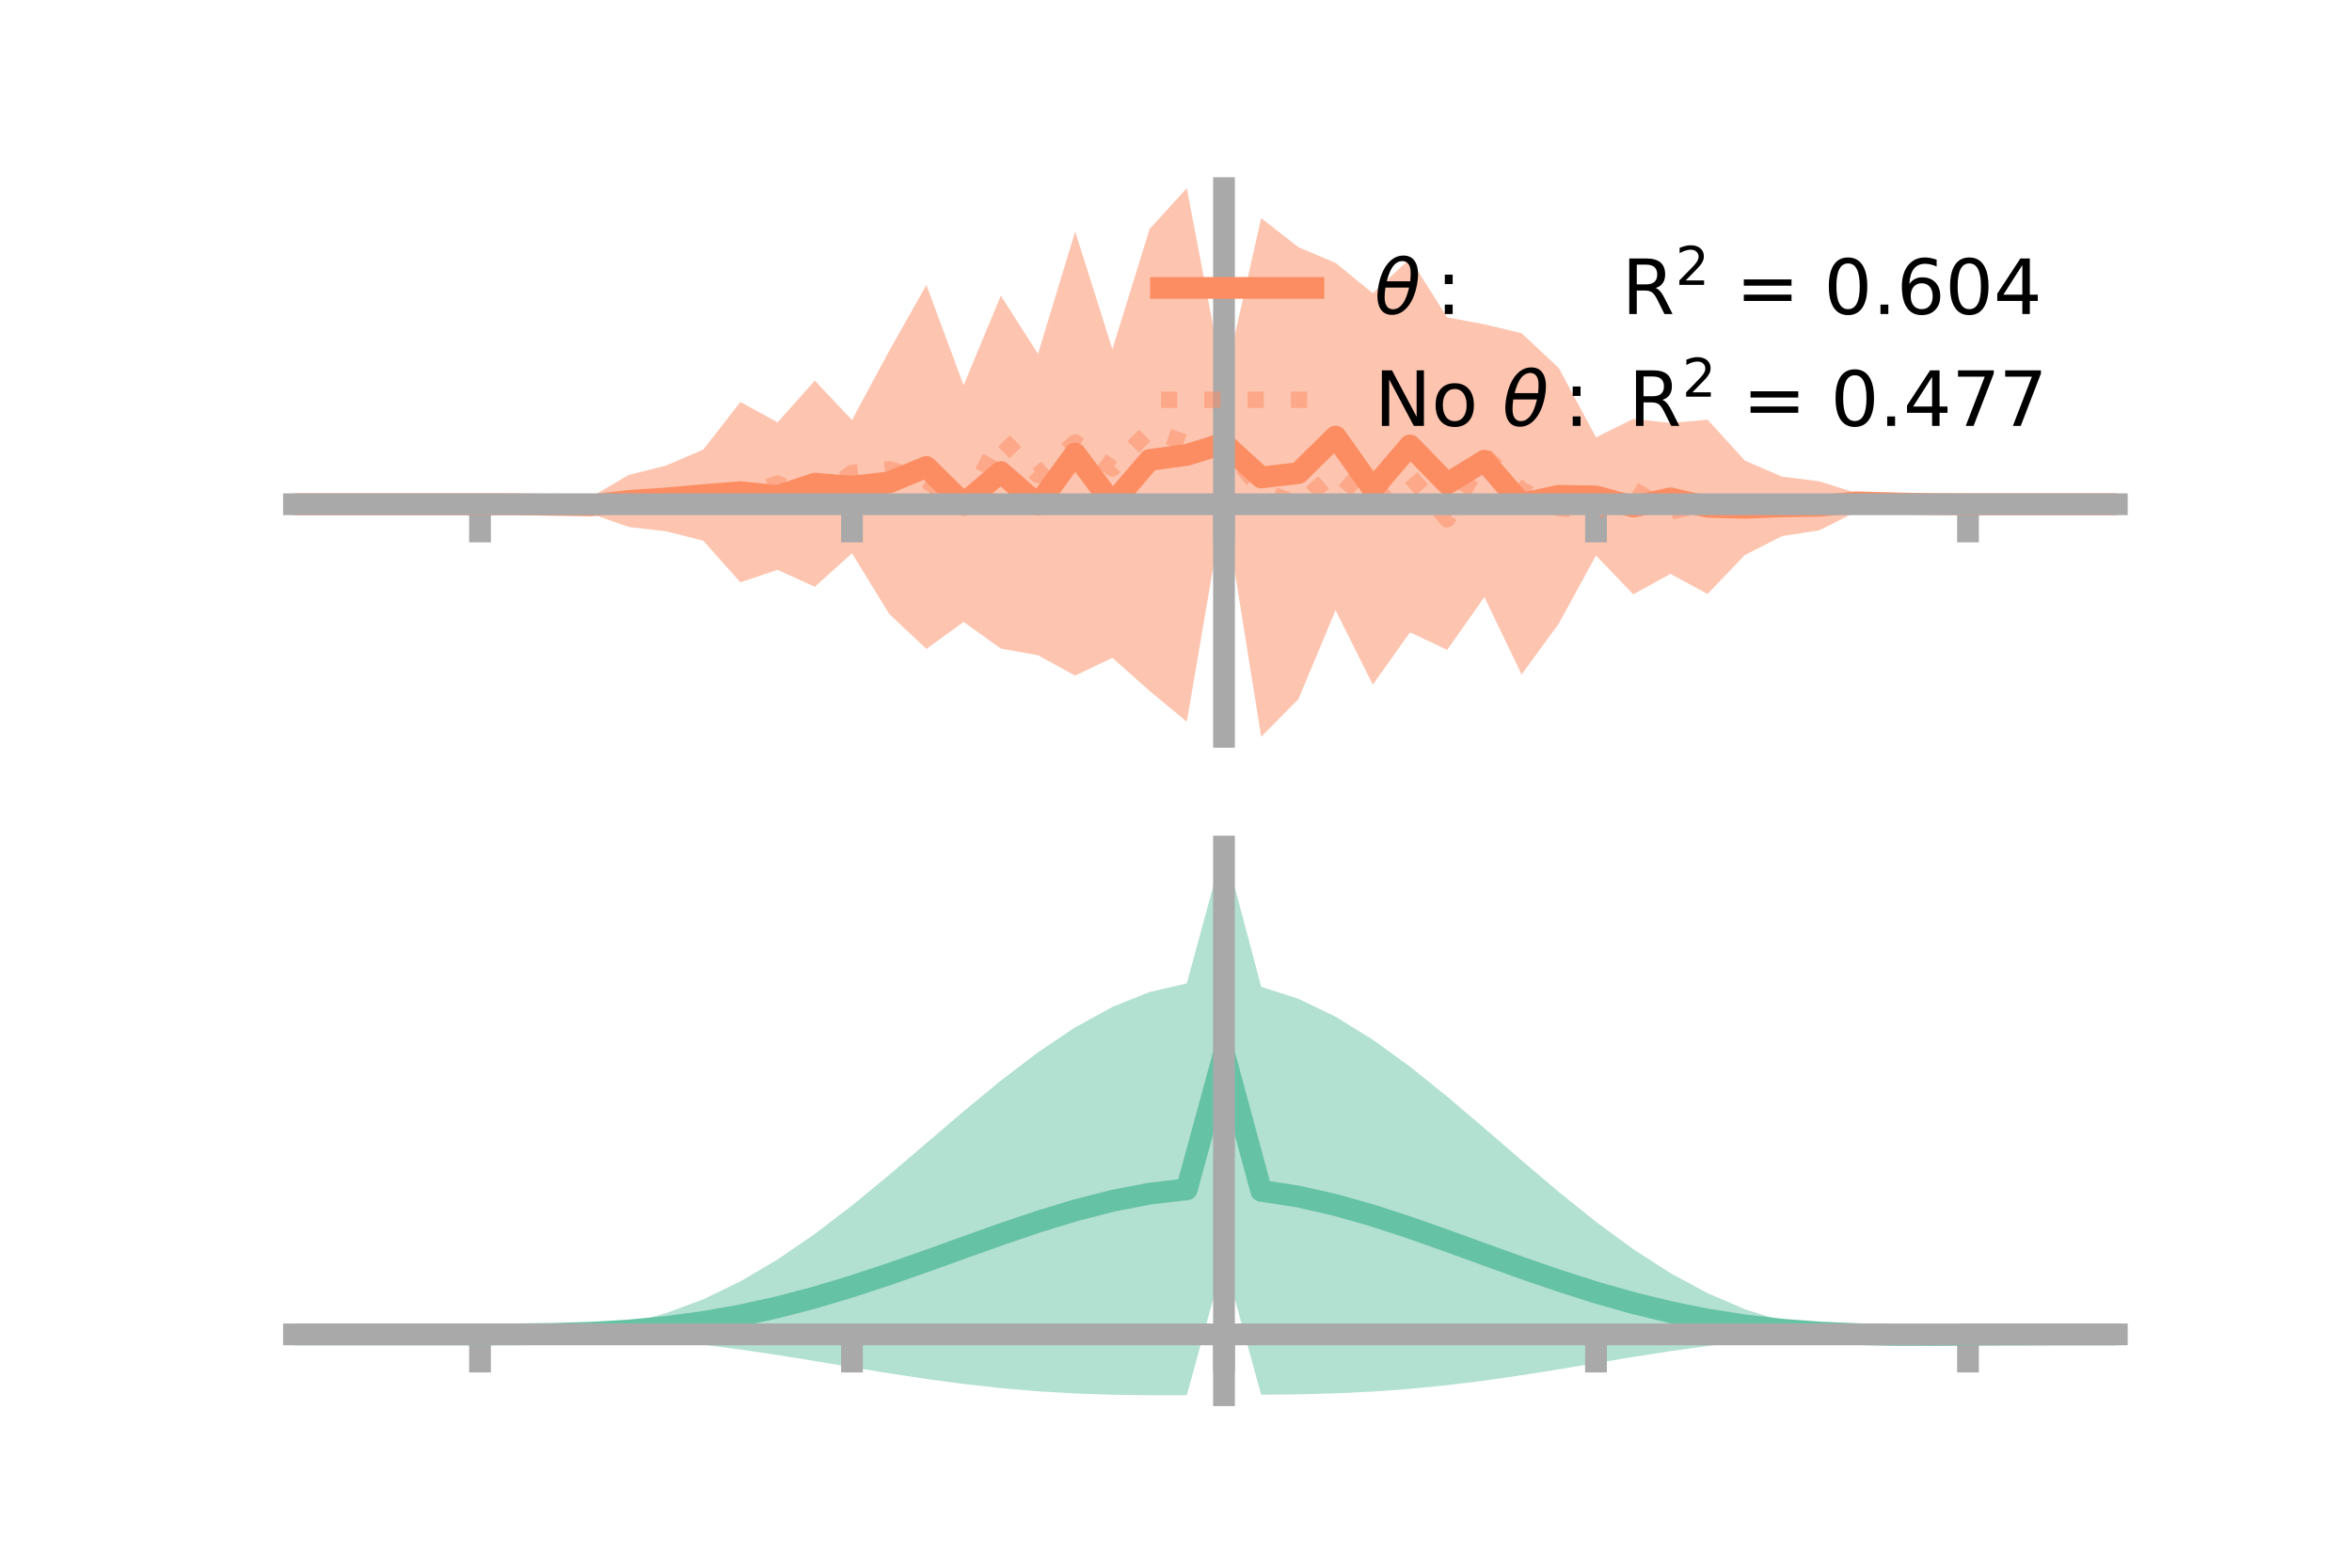
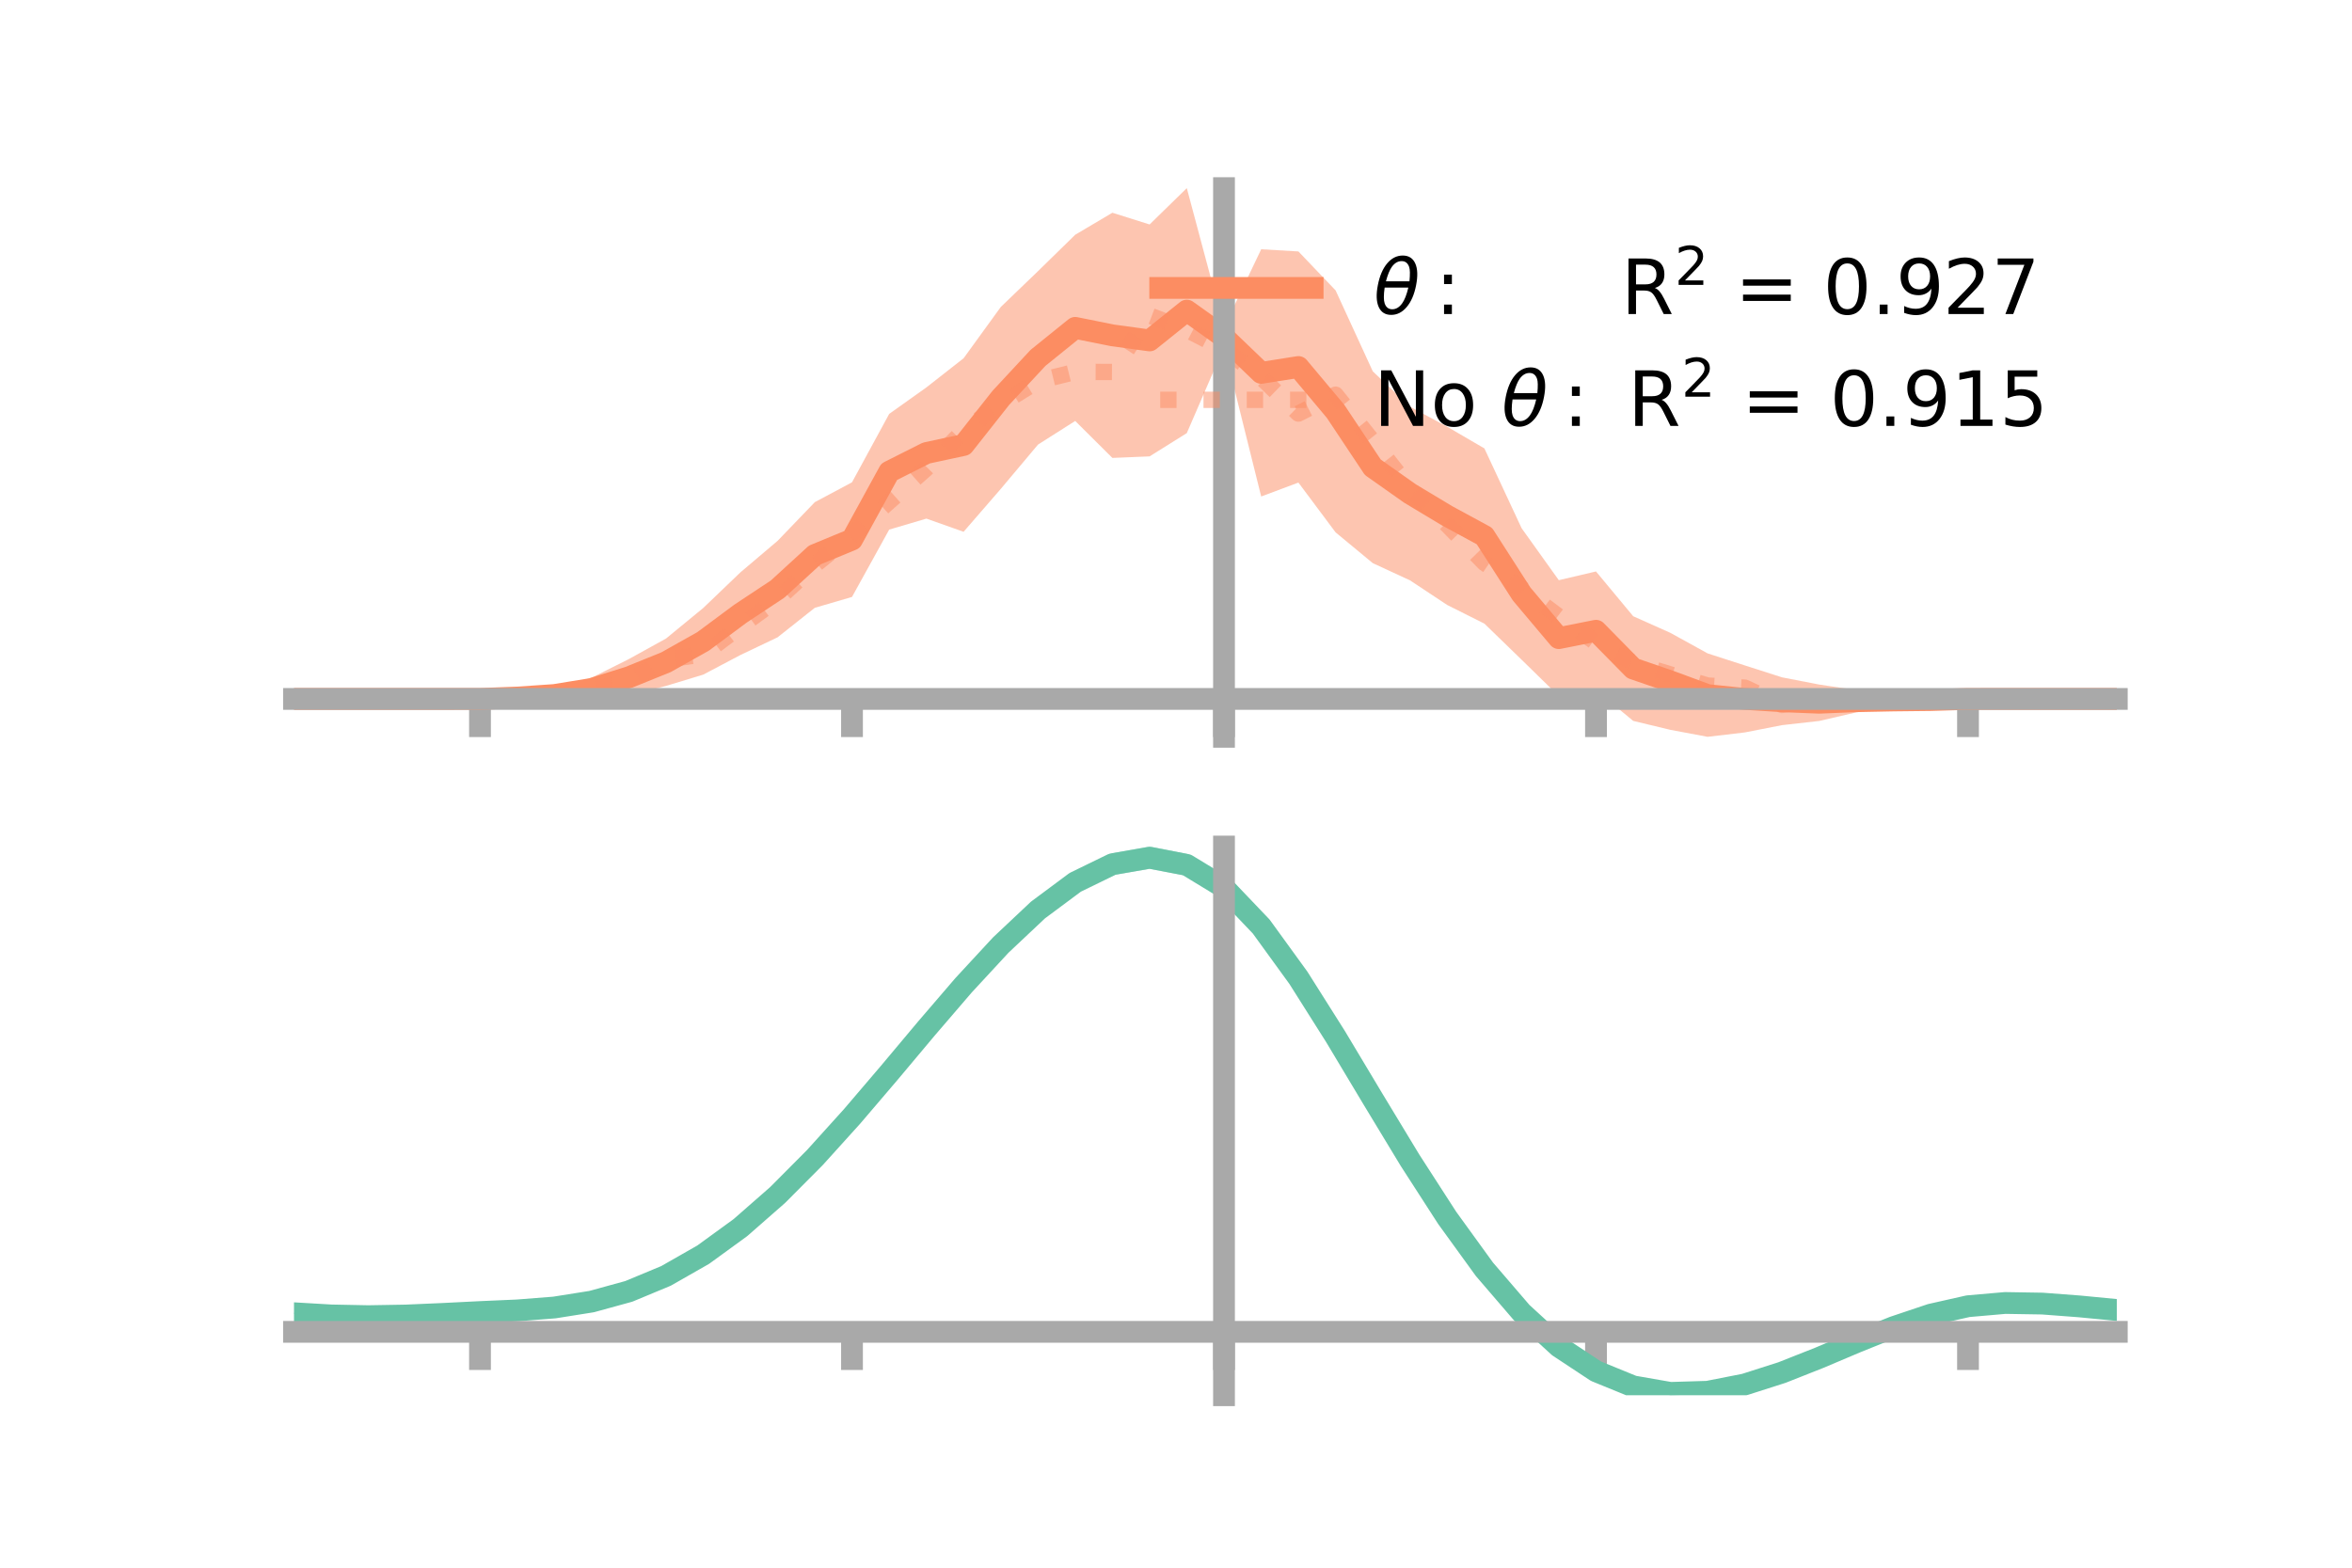
<svg xmlns="http://www.w3.org/2000/svg" xmlns:xlink="http://www.w3.org/1999/xlink" height="144pt" version="1.1" viewBox="0 0 216 144" width="216pt">
  <defs>
    <style type="text/css">*{stroke-linecap:butt;stroke-linejoin:round;}</style>
  </defs>
  <g id="figure_1">
    <g id="patch_1">
      <path d="M 0 144  L 216 144  L 216 0  L 0 0  z " style="fill:none;" />
    </g>
    <g id="axes_1">
      <g id="patch_2">
        <path d="M 27 67.68  L 194.4 67.68  L 194.4 17.28  L 27 17.28  z " style="fill:none;" />
      </g>
      <g id="PolyCollection_1">
-         <path clip-path="url(#p80e6b6b008)" d="M 27 46.317  L 27 46.317  L 30.416 46.317  L 33.833 46.317  L 37.249 46.317  L 40.665 46.317  L 44.082 46.317  L 47.498 46.248  L 50.914 45.37  L 54.331 45.623  L 57.747 43.619  L 61.163 42.764  L 64.58 41.297  L 67.996 36.926  L 71.412 38.791  L 74.829 34.96  L 78.245 38.578  L 81.661 32.229  L 85.078 26.175  L 88.494 35.389  L 91.91 27.156  L 95.327 32.497  L 98.743 21.263  L 102.159 32.078  L 105.576 21.036  L 108.992 17.28  L 112.408 35.157  L 115.824 20.038  L 119.241 22.701  L 122.657 24.151  L 126.073 26.936  L 129.49 23.754  L 132.906 29.153  L 136.322 29.79  L 139.739 30.607  L 143.155 33.806  L 146.571 40.175  L 149.988 38.476  L 153.404 38.848  L 156.82 38.549  L 160.237 42.301  L 163.653 43.781  L 167.069 44.206  L 170.486 45.285  L 173.902 45.243  L 177.318 46.187  L 180.735 46.317  L 184.151 46.317  L 187.567 46.317  L 190.984 46.317  L 194.4 46.317  L 194.4 46.317  L 194.4 46.317  L 190.984 46.317  L 187.567 46.317  L 184.151 46.317  L 180.735 46.317  L 177.318 46.417  L 173.902 47.237  L 170.486 47.005  L 167.069 48.718  L 163.653 49.244  L 160.237 50.989  L 156.82 54.558  L 153.404 52.713  L 149.988 54.594  L 146.571 51.025  L 143.155 57.279  L 139.739 61.954  L 136.322 54.848  L 132.906 59.694  L 129.49 58.084  L 126.073 62.891  L 122.657 56.053  L 119.241 64.219  L 115.824 67.68  L 112.408 46.305  L 108.992 66.293  L 105.576 63.467  L 102.159 60.425  L 98.743 62.058  L 95.327 60.193  L 91.91 59.572  L 88.494 57.127  L 85.078 59.609  L 81.661 56.394  L 78.245 50.822  L 74.829 53.898  L 71.412 52.342  L 67.996 53.488  L 64.58 49.665  L 61.163 48.804  L 57.747 48.405  L 54.331 47.208  L 50.914 47.37  L 47.498 46.405  L 44.082 46.317  L 40.665 46.317  L 37.249 46.317  L 33.833 46.317  L 30.416 46.317  L 27 46.317  z " style="fill:#fc8d62;fill-opacity:0.5;" />
+         <path clip-path="url(#p6559b26d4c)" d="M 27 64.201  L 27 64.201  L 30.416 64.201  L 33.833 64.201  L 37.249 64.201  L 40.665 64.201  L 44.082 64.189  L 47.498 63.872  L 50.914 63.264  L 54.331 62.254  L 57.747 60.542  L 61.163 58.655  L 64.58 55.85  L 67.996 52.576  L 71.412 49.679  L 74.829 46.126  L 78.245 44.303  L 81.661 38.018  L 85.078 35.585  L 88.494 32.907  L 91.91 28.195  L 95.327 24.907  L 98.743 21.564  L 102.159 19.541  L 105.576 20.619  L 108.992 17.28  L 112.408 30.06  L 115.824 22.897  L 119.241 23.096  L 122.657 26.674  L 126.073 34.11  L 129.49 37.355  L 132.906 39.197  L 136.322 41.188  L 139.739 48.518  L 143.155 53.293  L 146.571 52.491  L 149.988 56.604  L 153.404 58.131  L 156.82 60.016  L 160.237 61.122  L 163.653 62.217  L 167.069 62.879  L 170.486 63.389  L 173.902 63.765  L 177.318 64.109  L 180.735 64.193  L 184.151 64.201  L 187.567 64.201  L 190.984 64.201  L 194.4 64.201  L 194.4 64.201  L 194.4 64.201  L 190.984 64.201  L 187.567 64.201  L 184.151 64.201  L 180.735 64.212  L 177.318 64.499  L 173.902 64.919  L 170.486 65.433  L 167.069 66.224  L 163.653 66.609  L 160.237 67.278  L 156.82 67.68  L 153.404 67.04  L 149.988 66.218  L 146.571 63.384  L 143.155 63.939  L 139.739 60.597  L 136.322 57.284  L 132.906 55.57  L 129.49 53.308  L 126.073 51.728  L 122.657 48.901  L 119.241 44.327  L 115.824 45.606  L 112.408 31.883  L 108.992 39.783  L 105.576 41.921  L 102.159 42.063  L 98.743 38.666  L 95.327 40.838  L 91.91 44.905  L 88.494 48.847  L 85.078 47.637  L 81.661 48.647  L 78.245 54.832  L 74.829 55.83  L 71.412 58.539  L 67.996 60.167  L 64.58 61.969  L 61.163 63.006  L 57.747 63.886  L 54.331 64.312  L 50.914 64.415  L 47.498 64.271  L 44.082 64.21  L 40.665 64.201  L 37.249 64.201  L 33.833 64.201  L 30.416 64.201  L 27 64.201  z " style="fill:#fc8d62;fill-opacity:0.5;" />
      </g>
      <g id="matplotlib.axis_1">
        <g id="xtick_1">
          <g id="line2d_1">
            <defs>
-               <path d="M 0 0  L 0 3.5  " id="m0657144568" style="stroke:#a9a9a9;stroke-width:2;" />
+               <path d="M 0 0  L 0 3.5  " id="me2bae1fe21" style="stroke:#a9a9a9;stroke-width:2;" />
            </defs>
            <g>
-               <use style="fill:#a9a9a9;stroke:#a9a9a9;stroke-width:2;" x="44.082" xlink:href="#m0657144568" y="46.317" />
+               <use style="fill:#a9a9a9;stroke:#a9a9a9;stroke-width:2;" x="44.082" xlink:href="#me2bae1fe21" y="64.201" />
            </g>
          </g>
        </g>
        <g id="xtick_2">
          <g id="line2d_2">
            <g>
-               <use style="fill:#a9a9a9;stroke:#a9a9a9;stroke-width:2;" x="78.245" xlink:href="#m0657144568" y="46.317" />
+               <use style="fill:#a9a9a9;stroke:#a9a9a9;stroke-width:2;" x="78.245" xlink:href="#me2bae1fe21" y="64.201" />
            </g>
          </g>
        </g>
        <g id="xtick_3">
          <g id="line2d_3">
            <g>
-               <use style="fill:#a9a9a9;stroke:#a9a9a9;stroke-width:2;" x="112.408" xlink:href="#m0657144568" y="46.317" />
+               <use style="fill:#a9a9a9;stroke:#a9a9a9;stroke-width:2;" x="112.408" xlink:href="#me2bae1fe21" y="64.201" />
            </g>
          </g>
        </g>
        <g id="xtick_4">
          <g id="line2d_4">
            <g>
-               <use style="fill:#a9a9a9;stroke:#a9a9a9;stroke-width:2;" x="146.571" xlink:href="#m0657144568" y="46.317" />
+               <use style="fill:#a9a9a9;stroke:#a9a9a9;stroke-width:2;" x="146.571" xlink:href="#me2bae1fe21" y="64.201" />
            </g>
          </g>
        </g>
        <g id="xtick_5">
          <g id="line2d_5">
            <g>
-               <use style="fill:#a9a9a9;stroke:#a9a9a9;stroke-width:2;" x="180.735" xlink:href="#m0657144568" y="46.317" />
+               <use style="fill:#a9a9a9;stroke:#a9a9a9;stroke-width:2;" x="180.735" xlink:href="#me2bae1fe21" y="64.201" />
            </g>
          </g>
        </g>
      </g>
      <g id="matplotlib.axis_2" />
      <g id="line2d_6">
-         <path clip-path="url(#p80e6b6b008)" d="M 27 46.317  L 30.416 46.317  L 33.833 46.317  L 37.249 46.317  L 40.665 46.317  L 44.082 46.317  L 47.498 46.326  L 50.914 46.37  L 54.331 46.415  L 57.747 46.012  L 61.163 45.784  L 64.58 45.481  L 67.996 45.207  L 71.412 45.566  L 74.829 44.429  L 78.245 44.7  L 81.661 44.311  L 85.078 42.892  L 88.494 46.258  L 91.91 43.364  L 95.327 46.345  L 98.743 41.66  L 102.159 46.252  L 105.576 42.252  L 108.992 41.786  L 112.408 40.731  L 115.824 43.859  L 119.241 43.46  L 122.657 40.102  L 126.073 44.913  L 129.49 40.919  L 132.906 44.423  L 136.322 42.319  L 139.739 46.281  L 143.155 45.542  L 146.571 45.6  L 149.988 46.535  L 153.404 45.78  L 156.82 46.554  L 160.237 46.645  L 163.653 46.513  L 167.069 46.462  L 170.486 46.145  L 173.902 46.24  L 177.318 46.302  L 180.735 46.317  L 184.151 46.317  L 187.567 46.317  L 190.984 46.317  L 194.4 46.317  " style="fill:none;stroke:#fc8d62;stroke-linecap:square;stroke-width:2;" />
+         <path clip-path="url(#p6559b26d4c)" d="M 27 64.201  L 30.416 64.201  L 33.833 64.201  L 37.249 64.201  L 40.665 64.201  L 44.082 64.199  L 47.498 64.072  L 50.914 63.84  L 54.331 63.283  L 57.747 62.214  L 61.163 60.83  L 64.58 58.909  L 67.996 56.372  L 71.412 54.109  L 74.829 50.978  L 78.245 49.567  L 81.661 43.332  L 85.078 41.611  L 88.494 40.877  L 91.91 36.55  L 95.327 32.873  L 98.743 30.115  L 102.159 30.802  L 105.576 31.27  L 108.992 28.531  L 112.408 30.971  L 115.824 34.251  L 119.241 33.712  L 122.657 37.787  L 126.073 42.919  L 129.49 45.331  L 132.906 47.384  L 136.322 49.236  L 139.739 54.558  L 143.155 58.616  L 146.571 57.938  L 149.988 61.411  L 153.404 62.585  L 156.82 63.848  L 160.237 64.2  L 163.653 64.413  L 167.069 64.551  L 170.486 64.411  L 173.902 64.342  L 177.318 64.304  L 180.735 64.202  L 184.151 64.201  L 187.567 64.201  L 190.984 64.201  L 194.4 64.201  " style="fill:none;stroke:#fc8d62;stroke-linecap:square;stroke-width:2;" />
      </g>
      <g id="line2d_7">
-         <path clip-path="url(#p80e6b6b008)" d="M 27 46.317  L 30.416 46.317  L 33.833 46.317  L 37.249 46.317  L 40.665 46.317  L 44.082 46.317  L 47.498 46.278  L 50.914 46.083  L 54.331 46.249  L 57.747 46.116  L 61.163 45.998  L 64.58 45.54  L 67.996 45.568  L 71.412 44.413  L 74.829 45.94  L 78.245 43.434  L 81.661 43.101  L 85.078 44.151  L 88.494 46.645  L 91.91 40.218  L 95.327 43.645  L 98.743 40.636  L 102.159 43.03  L 105.576 39.528  L 108.992 40.698  L 112.408 40.775  L 115.824 45.039  L 119.241 46.339  L 122.657 43.356  L 126.073 46.312  L 129.49 43.729  L 132.906 47.705  L 136.322 41.826  L 139.739 45.01  L 143.155 46.667  L 146.571 47.003  L 149.988 44.965  L 153.404 46.991  L 156.82 46.258  L 160.237 46.514  L 163.653 46.313  L 167.069 46.367  L 170.486 46.309  L 173.902 46.521  L 177.318 46.354  L 180.735 46.317  L 184.151 46.317  L 187.567 46.317  L 190.984 46.317  L 194.4 46.317  " style="fill:none;stroke:#fc8d62;stroke-dasharray:1.5,2.475;stroke-dashoffset:0;stroke-opacity:0.5;stroke-width:1.5;" />
+         <path clip-path="url(#p6559b26d4c)" d="M 27 64.201  L 30.416 64.201  L 33.833 64.201  L 37.249 64.201  L 40.665 64.201  L 44.082 64.201  L 47.498 64.129  L 50.914 63.854  L 54.331 63.303  L 57.747 62.601  L 61.163 60.591  L 64.58 60.101  L 67.996 57.535  L 71.412 55.041  L 74.829 51.899  L 78.245 49.123  L 81.661 46.07  L 85.078 43.029  L 88.494 39.553  L 91.91 37.104  L 95.327 35  L 98.743 34.159  L 102.159 34.17  L 105.576 28.981  L 108.992 30.287  L 112.408 32.053  L 115.824 34.667  L 119.241 37.988  L 122.657 36.254  L 126.073 40.525  L 129.49 44.868  L 132.906 48.207  L 136.322 51.708  L 139.739 54.061  L 143.155 56.635  L 146.571 59.032  L 149.988 60.905  L 153.404 61.951  L 156.82 62.972  L 160.237 63.163  L 163.653 64.753  L 167.069 64.2  L 170.486 64.407  L 173.902 64.341  L 177.318 64.25  L 180.735 64.201  L 184.151 64.201  L 187.567 64.201  L 190.984 64.201  L 194.4 64.201  " style="fill:none;stroke:#fc8d62;stroke-dasharray:1.5,2.475;stroke-dashoffset:0;stroke-opacity:0.5;stroke-width:1.5;" />
      </g>
      <g id="patch_3">
        <path d="M 112.408 67.68  L 112.408 17.28  " style="fill:none;stroke:#a9a9a9;stroke-linecap:square;stroke-linejoin:miter;stroke-width:2;" />
      </g>
      <g id="patch_4">
        <path d="M 194.4 67.68  L 194.4 17.28  " style="fill:none;" />
      </g>
      <g id="patch_5">
-         <path d="M 27 46.317  L 194.4 46.317  " style="fill:none;stroke:#a9a9a9;stroke-linecap:square;stroke-linejoin:miter;stroke-width:2;" />
+         <path d="M 27 64.201  L 194.4 64.201  " style="fill:none;stroke:#a9a9a9;stroke-linecap:square;stroke-linejoin:miter;stroke-width:2;" />
      </g>
      <g id="patch_6">
        <path d="M 27 17.28  L 194.4 17.28  " style="fill:none;" />
      </g>
      <g id="legend_1">
        <g id="line2d_8">
-           <path d="M 106.62 26.449  L 120.62 26.449  " style="fill:none;stroke:#fc8d62;stroke-linecap:square;stroke-width:2;" />
+           <path d="M 106.55 26.449  L 120.55 26.449  " style="fill:none;stroke:#fc8d62;stroke-linecap:square;stroke-width:2;" />
        </g>
        <g id="line2d_9" />
        <g id="text_1">
-           <g transform="translate(126.22 28.89891)scale(0.07 -0.07)">
+           <g transform="translate(126.15 28.89891)scale(0.07 -0.07)">
            <defs>
              <path d="M 45.516 34.672  L 14.453 34.672  Q 12.359 20.062 14.5 13.875  Q 17.188 6.25 24.469 6.25  Q 31.781 6.25 37.359 13.922  Q 42.234 20.656 45.516 34.672  z M 47.016 42.969  Q 48.344 56.844 46.625 61.719  Q 43.953 69.438 36.766 69.438  Q 29.297 69.438 23.828 61.812  Q 19.531 55.672 16.156 42.969  z M 38.188 76.766  Q 49.906 76.766 54.594 66.406  Q 59.281 56.109 55.719 37.844  Q 52.203 19.625 43.453 9.281  Q 34.766 -1.125 23.047 -1.125  Q 11.281 -1.125 6.641 9.281  Q 2 19.625 5.516 37.844  Q 9.078 56.109 17.719 66.406  Q 26.422 76.766 38.188 76.766  z " id="DejaVuSans-Oblique-952" />
              <path d="M 11.719 12.406  L 22.016 12.406  L 22.016 0  L 11.719 0  z M 11.719 51.703  L 22.016 51.703  L 22.016 39.312  L 11.719 39.312  z " id="DejaVuSans-58" />
              <path id="DejaVuSans-32" />
              <path d="M 44.391 34.188  Q 47.562 33.109 50.562 29.594  Q 53.562 26.078 56.594 19.922  L 66.609 0  L 56 0  L 46.688 18.703  Q 43.062 26.031 39.672 28.422  Q 36.281 30.812 30.422 30.812  L 19.672 30.812  L 19.672 0  L 9.812 0  L 9.812 72.906  L 32.078 72.906  Q 44.578 72.906 50.734 67.672  Q 56.891 62.453 56.891 51.906  Q 56.891 45.016 53.688 40.469  Q 50.484 35.938 44.391 34.188  z M 19.672 64.797  L 19.672 38.922  L 32.078 38.922  Q 39.203 38.922 42.844 42.219  Q 46.484 45.516 46.484 51.906  Q 46.484 58.297 42.844 61.547  Q 39.203 64.797 32.078 64.797  z " id="DejaVuSans-82" />
              <path d="M 19.188 8.297  L 53.609 8.297  L 53.609 0  L 7.328 0  L 7.328 8.297  Q 12.938 14.109 22.625 23.891  Q 32.328 33.688 34.812 36.531  Q 39.547 41.844 41.422 45.531  Q 43.312 49.219 43.312 52.781  Q 43.312 58.594 39.234 62.25  Q 35.156 65.922 28.609 65.922  Q 23.969 65.922 18.812 64.312  Q 13.672 62.703 7.812 59.422  L 7.812 69.391  Q 13.766 71.781 18.938 73  Q 24.125 74.219 28.422 74.219  Q 39.75 74.219 46.484 68.547  Q 53.219 62.891 53.219 53.422  Q 53.219 48.922 51.531 44.891  Q 49.859 40.875 45.406 35.406  Q 44.188 33.984 37.641 27.219  Q 31.109 20.453 19.188 8.297  z " id="DejaVuSans-50" />
              <path d="M 10.594 45.406  L 73.188 45.406  L 73.188 37.203  L 10.594 37.203  z M 10.594 25.484  L 73.188 25.484  L 73.188 17.188  L 10.594 17.188  z " id="DejaVuSans-61" />
              <path d="M 31.781 66.406  Q 24.172 66.406 20.328 58.906  Q 16.5 51.422 16.5 36.375  Q 16.5 21.391 20.328 13.891  Q 24.172 6.391 31.781 6.391  Q 39.453 6.391 43.281 13.891  Q 47.125 21.391 47.125 36.375  Q 47.125 51.422 43.281 58.906  Q 39.453 66.406 31.781 66.406  z M 31.781 74.219  Q 44.047 74.219 50.516 64.516  Q 56.984 54.828 56.984 36.375  Q 56.984 17.969 50.516 8.266  Q 44.047 -1.422 31.781 -1.422  Q 19.531 -1.422 13.062 8.266  Q 6.594 17.969 6.594 36.375  Q 6.594 54.828 13.062 64.516  Q 19.531 74.219 31.781 74.219  z " id="DejaVuSans-48" />
              <path d="M 10.688 12.406  L 21 12.406  L 21 0  L 10.688 0  z " id="DejaVuSans-46" />
-               <path d="M 33.016 40.375  Q 26.375 40.375 22.484 35.828  Q 18.609 31.297 18.609 23.391  Q 18.609 15.531 22.484 10.953  Q 26.375 6.391 33.016 6.391  Q 39.656 6.391 43.531 10.953  Q 47.406 15.531 47.406 23.391  Q 47.406 31.297 43.531 35.828  Q 39.656 40.375 33.016 40.375  z M 52.594 71.297  L 52.594 62.312  Q 48.875 64.062 45.094 64.984  Q 41.312 65.922 37.594 65.922  Q 27.828 65.922 22.672 59.328  Q 17.531 52.734 16.797 39.406  Q 19.672 43.656 24.016 45.922  Q 28.375 48.188 33.594 48.188  Q 44.578 48.188 50.953 41.516  Q 57.328 34.859 57.328 23.391  Q 57.328 12.156 50.688 5.359  Q 44.047 -1.422 33.016 -1.422  Q 20.359 -1.422 13.672 8.266  Q 6.984 17.969 6.984 36.375  Q 6.984 53.656 15.188 63.938  Q 23.391 74.219 37.203 74.219  Q 40.922 74.219 44.703 73.484  Q 48.484 72.75 52.594 71.297  z " id="DejaVuSans-54" />
-               <path d="M 37.797 64.312  L 12.891 25.391  L 37.797 25.391  z M 35.203 72.906  L 47.609 72.906  L 47.609 25.391  L 58.016 25.391  L 58.016 17.188  L 47.609 17.188  L 47.609 0  L 37.797 0  L 37.797 17.188  L 4.891 17.188  L 4.891 26.703  z " id="DejaVuSans-52" />
+               <path d="M 10.984 1.516  L 10.984 10.5  Q 14.703 8.734 18.5 7.812  Q 22.312 6.891 25.984 6.891  Q 35.75 6.891 40.891 13.453  Q 46.047 20.016 46.781 33.406  Q 43.953 29.203 39.594 26.953  Q 35.25 24.703 29.984 24.703  Q 19.047 24.703 12.672 31.312  Q 6.297 37.938 6.297 49.422  Q 6.297 60.641 12.938 67.422  Q 19.578 74.219 30.609 74.219  Q 43.266 74.219 49.922 64.516  Q 56.594 54.828 56.594 36.375  Q 56.594 19.141 48.406 8.859  Q 40.234 -1.422 26.422 -1.422  Q 22.703 -1.422 18.891 -0.688  Q 15.094 0.047 10.984 1.516  z M 30.609 32.422  Q 37.25 32.422 41.125 36.953  Q 45.016 41.5 45.016 49.422  Q 45.016 57.281 41.125 61.844  Q 37.25 66.406 30.609 66.406  Q 23.969 66.406 20.094 61.844  Q 16.219 57.281 16.219 49.422  Q 16.219 41.5 20.094 36.953  Q 23.969 32.422 30.609 32.422  z " id="DejaVuSans-57" />
+               <path d="M 8.203 72.906  L 55.078 72.906  L 55.078 68.703  L 28.609 0  L 18.312 0  L 43.219 64.594  L 8.203 64.594  z " id="DejaVuSans-55" />
            </defs>
            <use transform="translate(0 0.765625)" xlink:href="#DejaVuSans-Oblique-952" />
            <use transform="translate(80.66406 0.765625)" xlink:href="#DejaVuSans-58" />
            <use transform="translate(133.8379 0.765625)" xlink:href="#DejaVuSans-32" />
            <use transform="translate(165.625 0.765625)" xlink:href="#DejaVuSans-32" />
            <use transform="translate(197.4121 0.765625)" xlink:href="#DejaVuSans-32" />
            <use transform="translate(229.1992 0.765625)" xlink:href="#DejaVuSans-32" />
            <use transform="translate(260.9863 0.765625)" xlink:href="#DejaVuSans-32" />
            <use transform="translate(292.7734 0.765625)" xlink:href="#DejaVuSans-32" />
            <use transform="translate(324.5605 0.765625)" xlink:href="#DejaVuSans-82" />
            <use transform="translate(395 39.04688)scale(0.7)" xlink:href="#DejaVuSans-50" />
            <use transform="translate(442.2705 0.765625)" xlink:href="#DejaVuSans-32" />
            <use transform="translate(474.0576 0.765625)" xlink:href="#DejaVuSans-61" />
            <use transform="translate(557.8467 0.765625)" xlink:href="#DejaVuSans-32" />
            <use transform="translate(589.6338 0.765625)" xlink:href="#DejaVuSans-48" />
            <use transform="translate(653.2568 0.765625)" xlink:href="#DejaVuSans-46" />
-             <use transform="translate(685.0439 0.765625)" xlink:href="#DejaVuSans-54" />
-             <use transform="translate(748.667 0.765625)" xlink:href="#DejaVuSans-48" />
-             <use transform="translate(812.29 0.765625)" xlink:href="#DejaVuSans-52" />
+             <use transform="translate(685.0439 0.765625)" xlink:href="#DejaVuSans-57" />
+             <use transform="translate(746.917 0.765625)" xlink:href="#DejaVuSans-50" />
+             <use transform="translate(810.54 0.765625)" xlink:href="#DejaVuSans-55" />
          </g>
        </g>
        <g id="line2d_10">
-           <path d="M 106.62 36.724  L 120.62 36.724  " style="fill:none;stroke:#fc8d62;stroke-dasharray:1.5,2.475;stroke-dashoffset:0;stroke-opacity:0.5;stroke-width:1.5;" />
+           <path d="M 106.55 36.724  L 120.55 36.724  " style="fill:none;stroke:#fc8d62;stroke-dasharray:1.5,2.475;stroke-dashoffset:0;stroke-opacity:0.5;stroke-width:1.5;" />
        </g>
        <g id="line2d_11" />
        <g id="text_2">
-           <g transform="translate(126.22 39.17359)scale(0.07 -0.07)">
+           <g transform="translate(126.15 39.17359)scale(0.07 -0.07)">
            <defs>
              <path d="M 9.812 72.906  L 23.094 72.906  L 55.422 11.922  L 55.422 72.906  L 64.984 72.906  L 64.984 0  L 51.703 0  L 19.391 60.984  L 19.391 0  L 9.812 0  z " id="DejaVuSans-78" />
              <path d="M 30.609 48.391  Q 23.391 48.391 19.188 42.75  Q 14.984 37.109 14.984 27.297  Q 14.984 17.484 19.156 11.844  Q 23.344 6.203 30.609 6.203  Q 37.797 6.203 41.984 11.859  Q 46.188 17.531 46.188 27.297  Q 46.188 37.016 41.984 42.703  Q 37.797 48.391 30.609 48.391  z M 30.609 56  Q 42.328 56 49.016 48.375  Q 55.719 40.766 55.719 27.297  Q 55.719 13.875 49.016 6.219  Q 42.328 -1.422 30.609 -1.422  Q 18.844 -1.422 12.172 6.219  Q 5.516 13.875 5.516 27.297  Q 5.516 40.766 12.172 48.375  Q 18.844 56 30.609 56  z " id="DejaVuSans-111" />
-               <path d="M 8.203 72.906  L 55.078 72.906  L 55.078 68.703  L 28.609 0  L 18.312 0  L 43.219 64.594  L 8.203 64.594  z " id="DejaVuSans-55" />
+               <path d="M 12.406 8.297  L 28.516 8.297  L 28.516 63.922  L 10.984 60.406  L 10.984 69.391  L 28.422 72.906  L 38.281 72.906  L 38.281 8.297  L 54.391 8.297  L 54.391 0  L 12.406 0  z " id="DejaVuSans-49" />
+               <path d="M 10.797 72.906  L 49.516 72.906  L 49.516 64.594  L 19.828 64.594  L 19.828 46.734  Q 21.969 47.469 24.109 47.828  Q 26.266 48.188 28.422 48.188  Q 40.625 48.188 47.75 41.5  Q 54.891 34.812 54.891 23.391  Q 54.891 11.625 47.562 5.094  Q 40.234 -1.422 26.906 -1.422  Q 22.312 -1.422 17.547 -0.641  Q 12.797 0.141 7.719 1.703  L 7.719 11.625  Q 12.109 9.234 16.797 8.062  Q 21.484 6.891 26.703 6.891  Q 35.156 6.891 40.078 11.328  Q 45.016 15.766 45.016 23.391  Q 45.016 31 40.078 35.438  Q 35.156 39.891 26.703 39.891  Q 22.75 39.891 18.812 39.016  Q 14.891 38.141 10.797 36.281  z " id="DejaVuSans-53" />
            </defs>
            <use transform="translate(0 0.765625)" xlink:href="#DejaVuSans-78" />
            <use transform="translate(74.80469 0.765625)" xlink:href="#DejaVuSans-111" />
            <use transform="translate(135.9863 0.765625)" xlink:href="#DejaVuSans-32" />
            <use transform="translate(167.7734 0.765625)" xlink:href="#DejaVuSans-Oblique-952" />
            <use transform="translate(248.4375 0.765625)" xlink:href="#DejaVuSans-58" />
            <use transform="translate(301.6113 0.765625)" xlink:href="#DejaVuSans-32" />
            <use transform="translate(333.3984 0.765625)" xlink:href="#DejaVuSans-82" />
            <use transform="translate(403.8379 39.04688)scale(0.7)" xlink:href="#DejaVuSans-50" />
            <use transform="translate(451.1084 0.765625)" xlink:href="#DejaVuSans-32" />
            <use transform="translate(482.8955 0.765625)" xlink:href="#DejaVuSans-61" />
            <use transform="translate(566.6846 0.765625)" xlink:href="#DejaVuSans-32" />
            <use transform="translate(598.4717 0.765625)" xlink:href="#DejaVuSans-48" />
            <use transform="translate(662.0947 0.765625)" xlink:href="#DejaVuSans-46" />
-             <use transform="translate(693.8818 0.765625)" xlink:href="#DejaVuSans-52" />
-             <use transform="translate(757.5049 0.765625)" xlink:href="#DejaVuSans-55" />
-             <use transform="translate(819.3779 0.765625)" xlink:href="#DejaVuSans-55" />
+             <use transform="translate(693.8818 0.765625)" xlink:href="#DejaVuSans-57" />
+             <use transform="translate(757.5049 0.765625)" xlink:href="#DejaVuSans-49" />
+             <use transform="translate(821.1279 0.765625)" xlink:href="#DejaVuSans-53" />
          </g>
        </g>
      </g>
    </g>
    <g id="axes_2">
      <g id="patch_7">
        <path d="M 27 128.16  L 194.4 128.16  L 194.4 77.76  L 27 77.76  z " style="fill:none;" />
      </g>
      <g id="PolyCollection_2">
-         <path clip-path="url(#pd3c3d7aeae)" d="M 27 122.573  L 27 122.567  L 30.416 122.569  L 33.833 122.569  L 37.249 122.569  L 40.665 122.569  L 44.082 122.569  L 47.498 122.551  L 50.914 122.43  L 54.331 122.116  L 57.747 121.533  L 61.163 120.623  L 64.58 119.351  L 67.996 117.702  L 71.412 115.689  L 74.829 113.346  L 78.245 110.731  L 81.661 107.919  L 85.078 105.001  L 88.494 102.08  L 91.91 99.261  L 95.327 96.655  L 98.743 94.366  L 102.159 92.493  L 105.576 91.123  L 108.992 90.328  L 112.408 77.76  L 115.824 90.646  L 119.241 91.743  L 122.657 93.389  L 126.073 95.499  L 129.49 97.98  L 132.906 100.727  L 136.322 103.632  L 139.739 106.587  L 143.155 109.486  L 146.571 112.232  L 149.988 114.74  L 153.404 116.941  L 156.82 118.788  L 160.237 120.256  L 163.653 121.345  L 167.069 122.074  L 170.486 122.449  L 173.902 122.487  L 177.318 122.494  L 180.735 122.516  L 184.151 122.536  L 187.567 122.55  L 190.984 122.559  L 194.4 122.564  L 194.4 122.579  L 194.4 122.579  L 190.984 122.59  L 187.567 122.61  L 184.151 122.642  L 180.735 122.691  L 177.318 122.746  L 173.902 122.736  L 170.486 122.645  L 167.069 122.72  L 163.653 122.929  L 160.237 123.236  L 156.82 123.634  L 153.404 124.11  L 149.988 124.644  L 146.571 125.21  L 143.155 125.779  L 139.739 126.322  L 136.322 126.815  L 132.906 127.236  L 129.49 127.573  L 126.073 127.822  L 122.657 127.986  L 119.241 128.077  L 115.824 128.117  L 112.408 115.733  L 108.992 128.157  L 105.576 128.16  L 102.159 128.114  L 98.743 127.998  L 95.327 127.797  L 91.91 127.505  L 88.494 127.125  L 85.078 126.666  L 81.661 126.146  L 78.245 125.588  L 74.829 125.018  L 71.412 124.467  L 67.996 123.96  L 64.58 123.52  L 61.163 123.161  L 57.747 122.894  L 54.331 122.715  L 50.914 122.615  L 47.498 122.576  L 44.082 122.569  L 40.665 122.569  L 37.249 122.569  L 33.833 122.57  L 30.416 122.571  L 27 122.573  z " style="fill:#66c2a5;fill-opacity:0.5;" />
+         <path clip-path="url(#p945e68d0ba)" d="M 27 120.669  L 27 120.588  L 30.416 120.796  L 33.833 120.865  L 37.249 120.799  L 40.665 120.642  L 44.082 120.463  L 47.498 120.307  L 50.914 120.035  L 54.331 119.486  L 57.747 118.535  L 61.163 117.089  L 64.58 115.098  L 67.996 112.553  L 71.412 109.485  L 74.829 105.962  L 78.245 102.084  L 81.661 97.979  L 85.078 93.804  L 88.494 89.731  L 91.91 85.951  L 95.327 82.662  L 98.743 80.067  L 102.159 78.368  L 105.576 77.76  L 108.992 78.429  L 112.408 80.543  L 115.824 84.182  L 119.241 88.967  L 122.657 94.462  L 126.073 100.26  L 129.49 106.003  L 132.906 111.393  L 136.322 116.195  L 139.739 120.241  L 143.155 123.428  L 146.571 125.716  L 149.988 127.125  L 153.404 127.727  L 156.82 127.631  L 160.237 126.97  L 163.653 125.896  L 167.069 124.569  L 170.486 123.151  L 173.902 121.8  L 177.318 120.667  L 180.735 119.903  L 184.151 119.606  L 187.567 119.667  L 190.984 119.935  L 194.4 120.277  L 194.4 120.383  L 194.4 120.383  L 190.984 120.065  L 187.567 119.815  L 184.151 119.763  L 180.735 120.066  L 177.318 120.842  L 173.902 122.005  L 170.486 123.405  L 167.069 124.878  L 163.653 126.254  L 160.237 127.365  L 156.82 128.05  L 153.404 128.16  L 149.988 127.571  L 146.571 126.191  L 143.155 123.965  L 139.739 120.881  L 136.322 116.978  L 132.906 112.347  L 129.49 107.145  L 126.073 101.597  L 122.657 95.988  L 119.241 90.666  L 115.824 86.028  L 112.408 82.501  L 108.992 80.456  L 105.576 79.81  L 102.159 80.395  L 98.743 82.027  L 95.327 84.514  L 91.91 87.659  L 88.494 91.268  L 85.078 95.149  L 81.661 99.123  L 78.245 103.025  L 74.829 106.709  L 71.412 110.055  L 67.996 112.972  L 64.58 115.398  L 61.163 117.306  L 57.747 118.703  L 54.331 119.63  L 50.914 120.166  L 47.498 120.428  L 44.082 120.573  L 40.665 120.736  L 37.249 120.875  L 33.833 120.927  L 30.416 120.859  L 27 120.669  z " style="fill:#66c2a5;fill-opacity:0.5;" />
      </g>
      <g id="matplotlib.axis_3">
        <g id="xtick_6">
          <g id="line2d_12">
            <g>
-               <use style="fill:#a9a9a9;stroke:#a9a9a9;stroke-width:2;" x="44.082" xlink:href="#m0657144568" y="122.569" />
+               <use style="fill:#a9a9a9;stroke:#a9a9a9;stroke-width:2;" x="44.082" xlink:href="#me2bae1fe21" y="122.337" />
            </g>
          </g>
        </g>
        <g id="xtick_7">
          <g id="line2d_13">
            <g>
-               <use style="fill:#a9a9a9;stroke:#a9a9a9;stroke-width:2;" x="78.245" xlink:href="#m0657144568" y="122.569" />
+               <use style="fill:#a9a9a9;stroke:#a9a9a9;stroke-width:2;" x="78.245" xlink:href="#me2bae1fe21" y="122.337" />
            </g>
          </g>
        </g>
        <g id="xtick_8">
          <g id="line2d_14">
            <g>
-               <use style="fill:#a9a9a9;stroke:#a9a9a9;stroke-width:2;" x="112.408" xlink:href="#m0657144568" y="122.569" />
+               <use style="fill:#a9a9a9;stroke:#a9a9a9;stroke-width:2;" x="112.408" xlink:href="#me2bae1fe21" y="122.337" />
            </g>
          </g>
        </g>
        <g id="xtick_9">
          <g id="line2d_15">
            <g>
-               <use style="fill:#a9a9a9;stroke:#a9a9a9;stroke-width:2;" x="146.571" xlink:href="#m0657144568" y="122.569" />
+               <use style="fill:#a9a9a9;stroke:#a9a9a9;stroke-width:2;" x="146.571" xlink:href="#me2bae1fe21" y="122.337" />
            </g>
          </g>
        </g>
        <g id="xtick_10">
          <g id="line2d_16">
            <g>
-               <use style="fill:#a9a9a9;stroke:#a9a9a9;stroke-width:2;" x="180.735" xlink:href="#m0657144568" y="122.569" />
+               <use style="fill:#a9a9a9;stroke:#a9a9a9;stroke-width:2;" x="180.735" xlink:href="#me2bae1fe21" y="122.337" />
            </g>
          </g>
        </g>
      </g>
      <g id="matplotlib.axis_4" />
      <g id="line2d_17">
-         <path clip-path="url(#pd3c3d7aeae)" d="M 27 122.57  L 30.416 122.57  L 33.833 122.569  L 37.249 122.569  L 40.665 122.569  L 44.082 122.569  L 47.498 122.563  L 50.914 122.523  L 54.331 122.415  L 57.747 122.213  L 61.163 121.892  L 64.58 121.435  L 67.996 120.831  L 71.412 120.078  L 74.829 119.182  L 78.245 118.159  L 81.661 117.032  L 85.078 115.834  L 88.494 114.602  L 91.91 113.383  L 95.327 112.226  L 98.743 111.182  L 102.159 110.304  L 105.576 109.642  L 108.992 109.243  L 112.408 96.747  L 115.824 109.381  L 119.241 109.91  L 122.657 110.687  L 126.073 111.66  L 129.49 112.776  L 132.906 113.981  L 136.322 115.223  L 139.739 116.455  L 143.155 117.632  L 146.571 118.721  L 149.988 119.692  L 153.404 120.525  L 156.82 121.211  L 160.237 121.746  L 163.653 122.137  L 167.069 122.397  L 170.486 122.547  L 173.902 122.612  L 177.318 122.62  L 180.735 122.604  L 184.151 122.589  L 187.567 122.58  L 190.984 122.574  L 194.4 122.572  " style="fill:none;stroke:#66c2a5;stroke-linecap:square;stroke-width:2;" />
+         <path clip-path="url(#p945e68d0ba)" d="M 27 120.628  L 30.416 120.828  L 33.833 120.896  L 37.249 120.837  L 40.665 120.689  L 44.082 120.518  L 47.498 120.368  L 50.914 120.101  L 54.331 119.558  L 57.747 118.619  L 61.163 117.198  L 64.58 115.248  L 67.996 112.763  L 71.412 109.77  L 74.829 106.335  L 78.245 102.554  L 81.661 98.551  L 85.078 94.476  L 88.494 90.499  L 91.91 86.805  L 95.327 83.588  L 98.743 81.047  L 102.159 79.382  L 105.576 78.785  L 108.992 79.443  L 112.408 81.522  L 115.824 85.105  L 119.241 89.817  L 122.657 95.225  L 126.073 100.928  L 129.49 106.574  L 132.906 111.87  L 136.322 116.586  L 139.739 120.561  L 143.155 123.696  L 146.571 125.953  L 149.988 127.348  L 153.404 127.944  L 156.82 127.84  L 160.237 127.168  L 163.653 126.075  L 167.069 124.724  L 170.486 123.278  L 173.902 121.902  L 177.318 120.754  L 180.735 119.984  L 184.151 119.685  L 187.567 119.741  L 190.984 120  L 194.4 120.33  " style="fill:none;stroke:#66c2a5;stroke-linecap:square;stroke-width:2;" />
      </g>
      <g id="patch_8">
        <path d="M 112.408 128.16  L 112.408 77.76  " style="fill:none;stroke:#a9a9a9;stroke-linecap:square;stroke-linejoin:miter;stroke-width:2;" />
      </g>
      <g id="patch_9">
        <path d="M 194.4 128.16  L 194.4 77.76  " style="fill:none;" />
      </g>
      <g id="patch_10">
-         <path d="M 27 122.569  L 194.4 122.569  " style="fill:none;stroke:#a9a9a9;stroke-linecap:square;stroke-linejoin:miter;stroke-width:2;" />
+         <path d="M 27 122.337  L 194.4 122.337  " style="fill:none;stroke:#a9a9a9;stroke-linecap:square;stroke-linejoin:miter;stroke-width:2;" />
      </g>
      <g id="patch_11">
        <path d="M 27 77.76  L 194.4 77.76  " style="fill:none;" />
      </g>
    </g>
  </g>
  <defs>
-     <clipPath id="p80e6b6b008">
+     <clipPath id="p6559b26d4c">
      <rect height="50.4" width="167.4" x="27" y="17.28" />
    </clipPath>
-     <clipPath id="pd3c3d7aeae">
+     <clipPath id="p945e68d0ba">
      <rect height="50.4" width="167.4" x="27" y="77.76" />
    </clipPath>
  </defs>
</svg>
